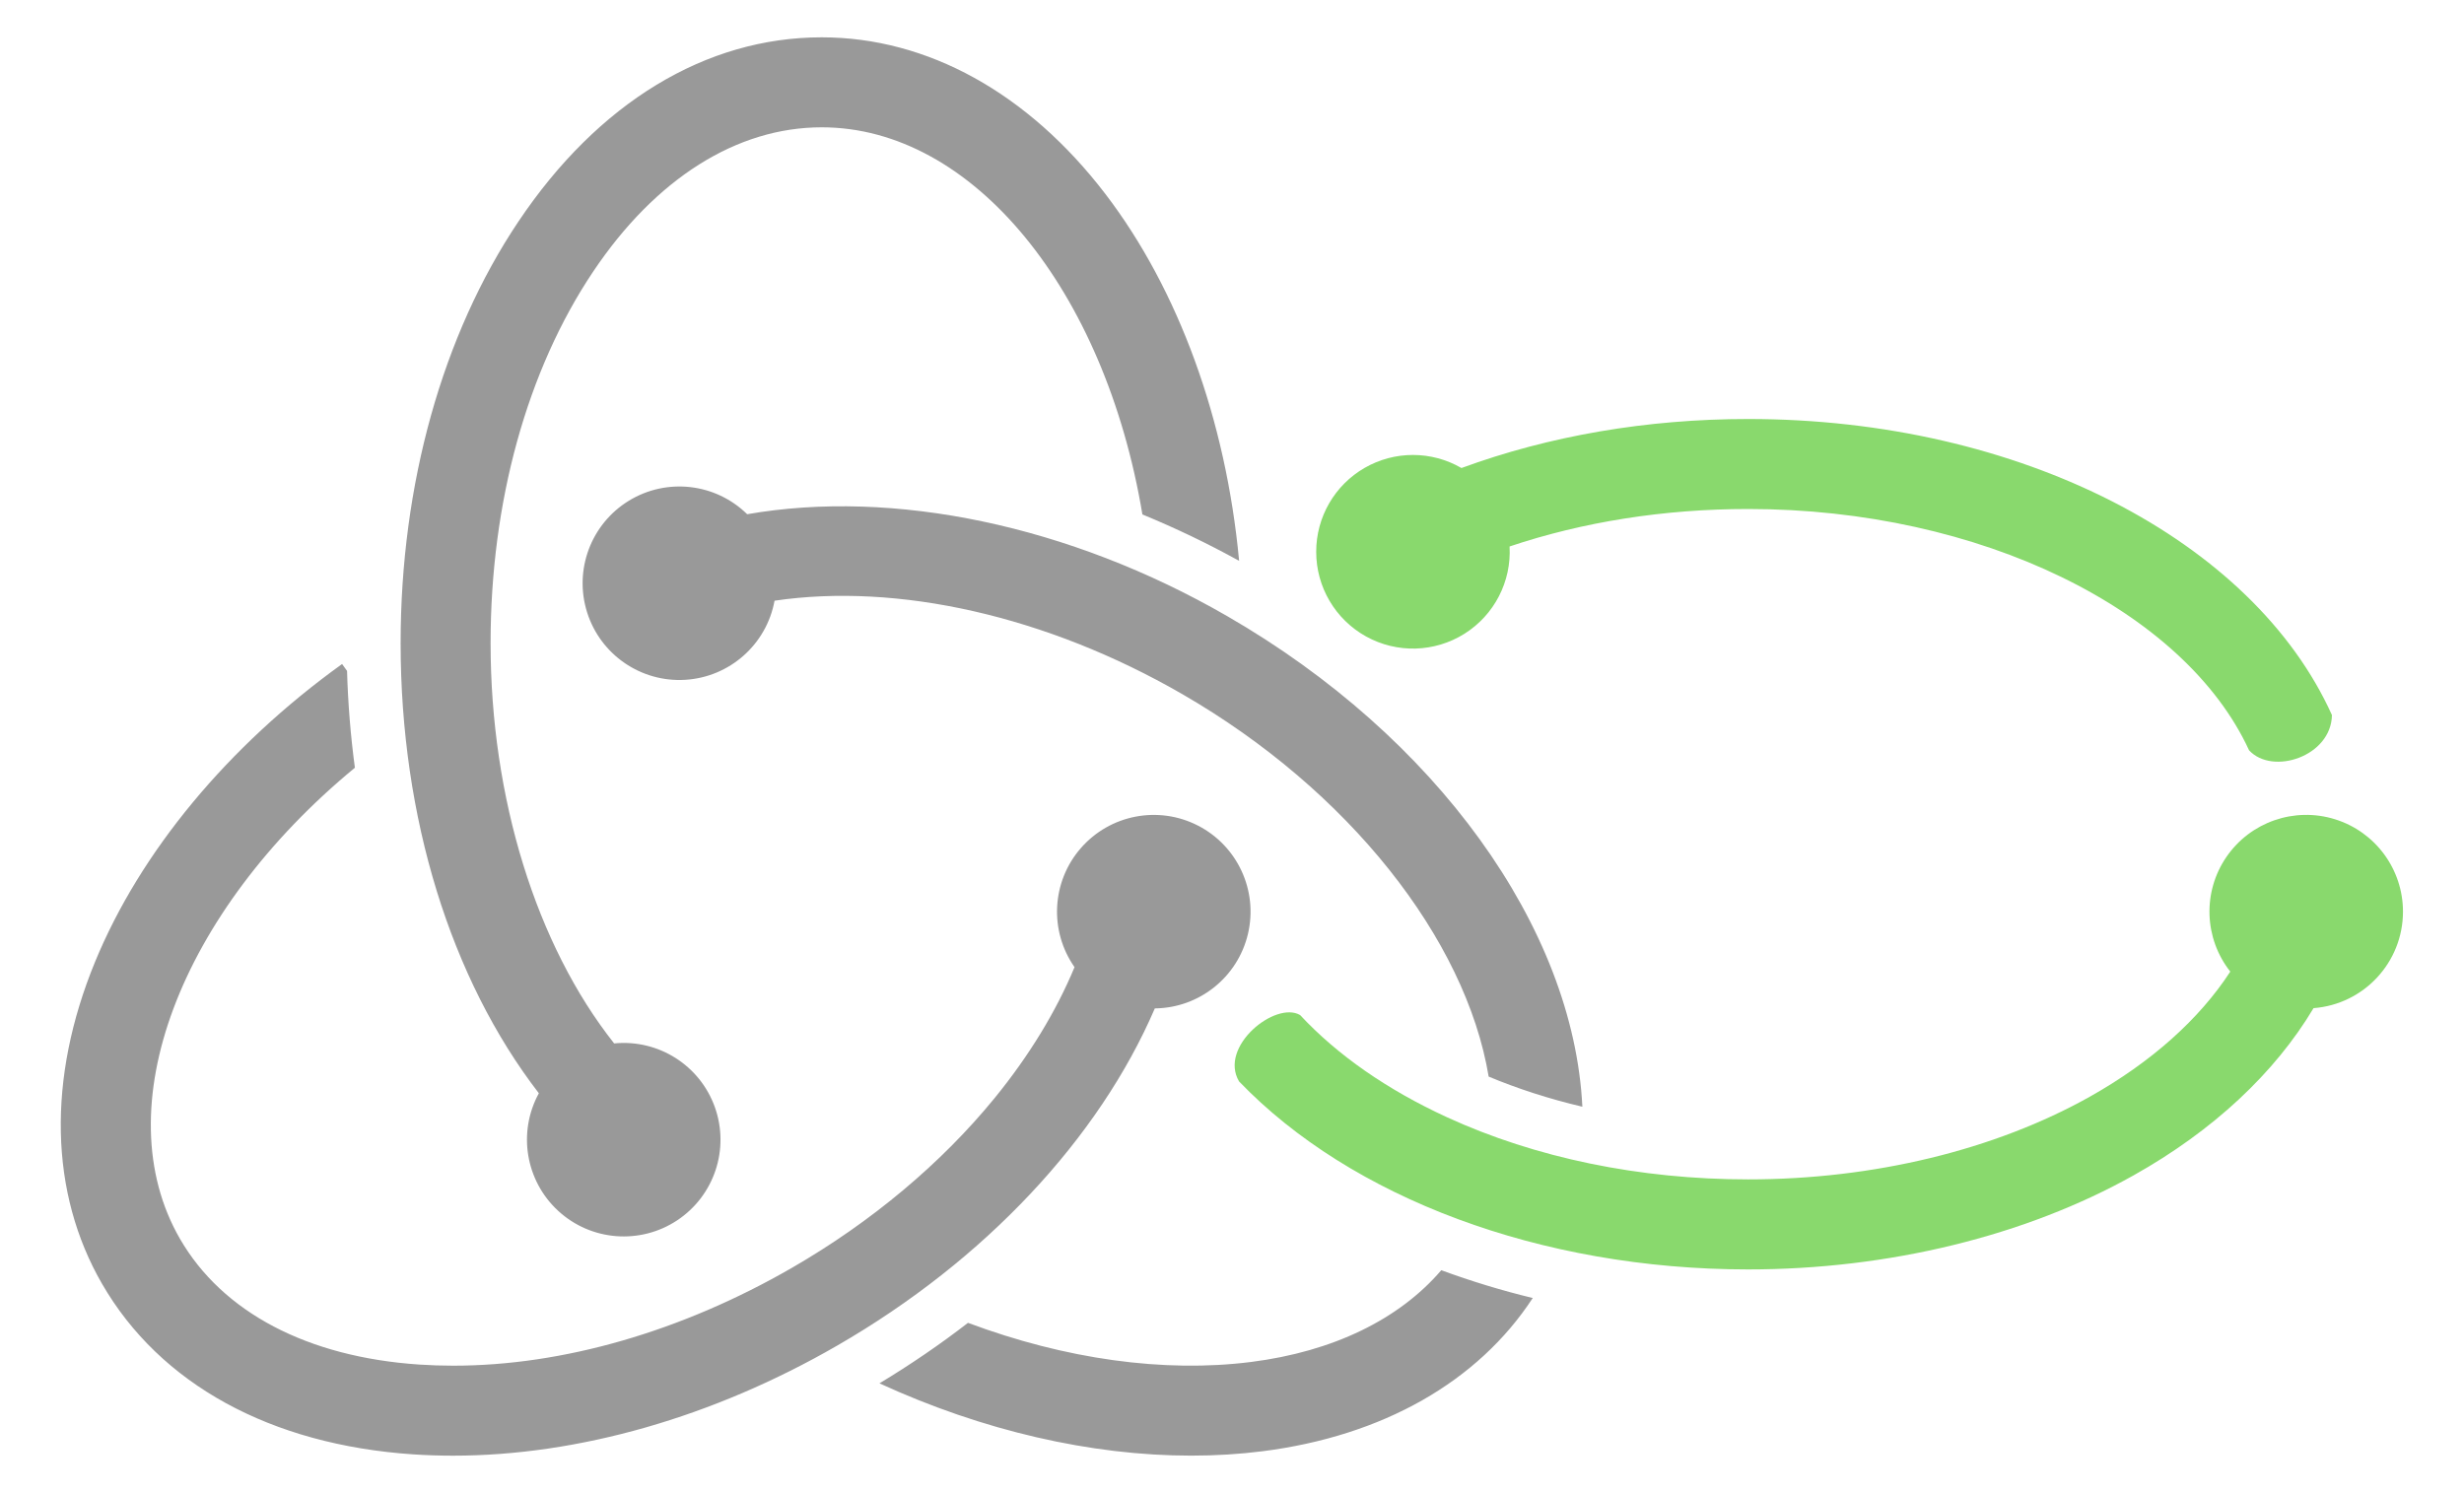
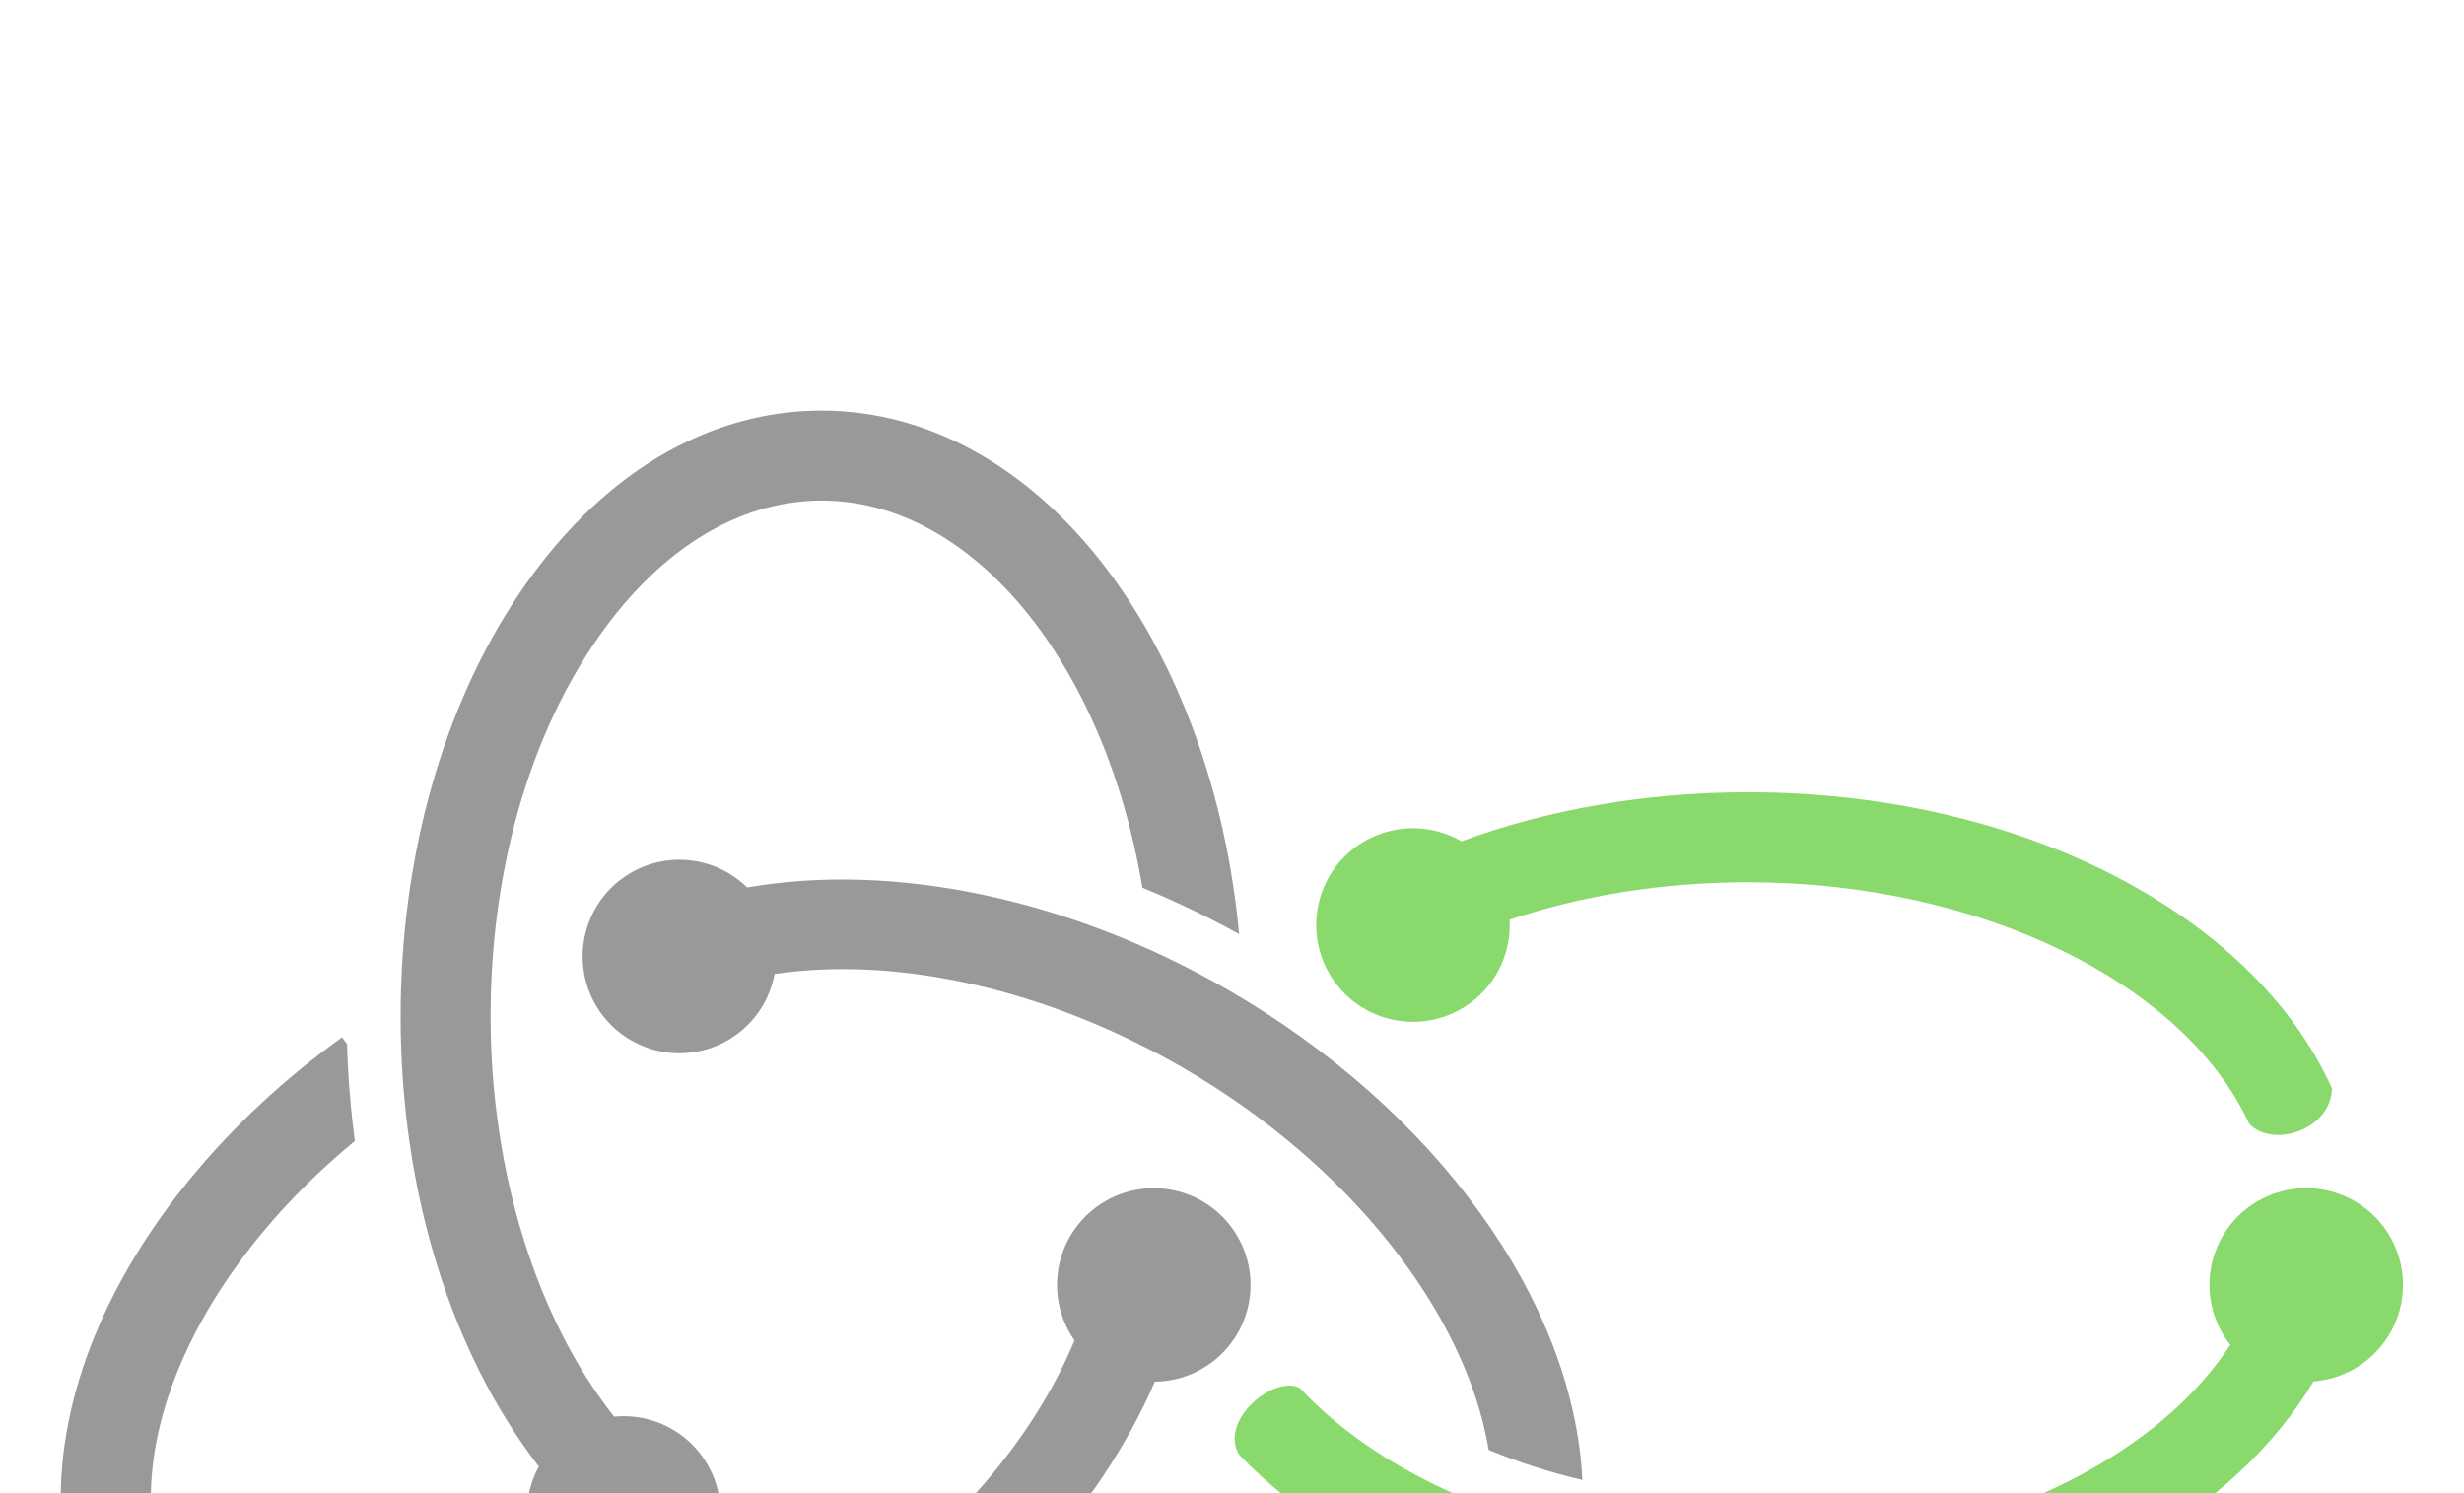
- <svg xmlns="http://www.w3.org/2000/svg" width="2500" height="1515" viewBox="0 0 66 40" preserveAspectRatio="xMinYMin meet">
+ <svg xmlns="http://www.w3.org/2000/svg" width="2500" height="1515" viewBox="0 -10 66 40" preserveAspectRatio="xMinYMin meet">
  <path fill="#89D96D" d="M35.259 14.782a2.591 2.591 0 0 1 3.891-2.243c2.348-.862 4.963-1.313 7.682-1.313 7.281 0 13.526 3.252 15.637 7.932-.018 1.108-1.592 1.624-2.22.944-1.731-3.759-7.199-6.465-13.417-6.465-2.26 0-4.429.345-6.393 1.004a2.592 2.592 0 1 1-5.18.141zm29.113 9.644a2.592 2.592 0 1 0-4.626 1.605c-.828 1.273-2.115 2.426-3.764 3.352-2.547 1.428-5.796 2.215-9.151 2.215-2.905 0-5.694-.575-8.068-1.665-1.604-.737-2.938-1.667-3.935-2.738-.661-.385-2.189.843-1.635 1.779 2.994 3.114 8.072 5.036 13.638 5.036 3.761 0 7.43-.896 10.331-2.524 2.126-1.193 3.776-2.738 4.814-4.476a2.594 2.594 0 0 0 2.396-2.584z" />
  <path fill="#999" d="M14.435 29.29c-2.364-3.065-3.703-7.39-3.703-12.06 0-4.25 1.121-8.261 3.156-11.295C16.021 2.752 18.907 1 22.013 1c2.831 0 5.53 1.492 7.601 4.2 1.955 2.558 3.227 6.047 3.58 9.826a24.983 24.983 0 0 0-2.591-1.243C29.6 7.776 26.064 3.411 22.013 3.411c-2.277 0-4.452 1.373-6.124 3.867-1.771 2.641-2.747 6.176-2.747 9.953 0 4.152 1.227 8.094 3.31 10.724a2.592 2.592 0 1 1-2.017 1.335zm18.443-12.781c-4.232-2.444-8.954-3.414-12.862-2.732a2.592 2.592 0 1 0 .733 2.317c3.289-.486 7.282.4 10.923 2.503 4.447 2.567 7.592 6.552 8.207 10.247.767.32 1.604.594 2.51.807-.236-4.8-3.919-9.915-9.511-13.142zm.639 19.98c-2.334.297-4.982-.074-7.586-1.048-.748.578-1.54 1.12-2.372 1.621 2.766 1.27 5.664 1.937 8.352 1.937.651 0 1.291-.039 1.912-.118 3.219-.409 5.77-1.861 7.237-4.105a22.276 22.276 0 0 1-2.45-.745c-1.129 1.317-2.898 2.179-5.093 2.458zm-2.581-9.472a2.592 2.592 0 1 0-2.151-1.105c-.493 1.186-1.216 2.373-2.138 3.504-1.426 1.748-3.301 3.32-5.422 4.545-2.961 1.711-6.15 2.629-9.083 2.628-.306 0-.61-.01-.91-.03-2.996-.201-5.272-1.398-6.411-3.369-2.018-3.496-.006-8.754 4.686-12.621a24.79 24.79 0 0 1-.21-2.594l-.133-.185c-3.056 2.197-5.406 5.033-6.619 7.983-1.285 3.126-1.218 6.188.188 8.622 1.553 2.689 4.514 4.313 8.337 4.57.351.023.706.035 1.064.035 3.355 0 6.97-1.03 10.296-2.951 3.965-2.288 7.009-5.556 8.506-9.032z" />
</svg>
